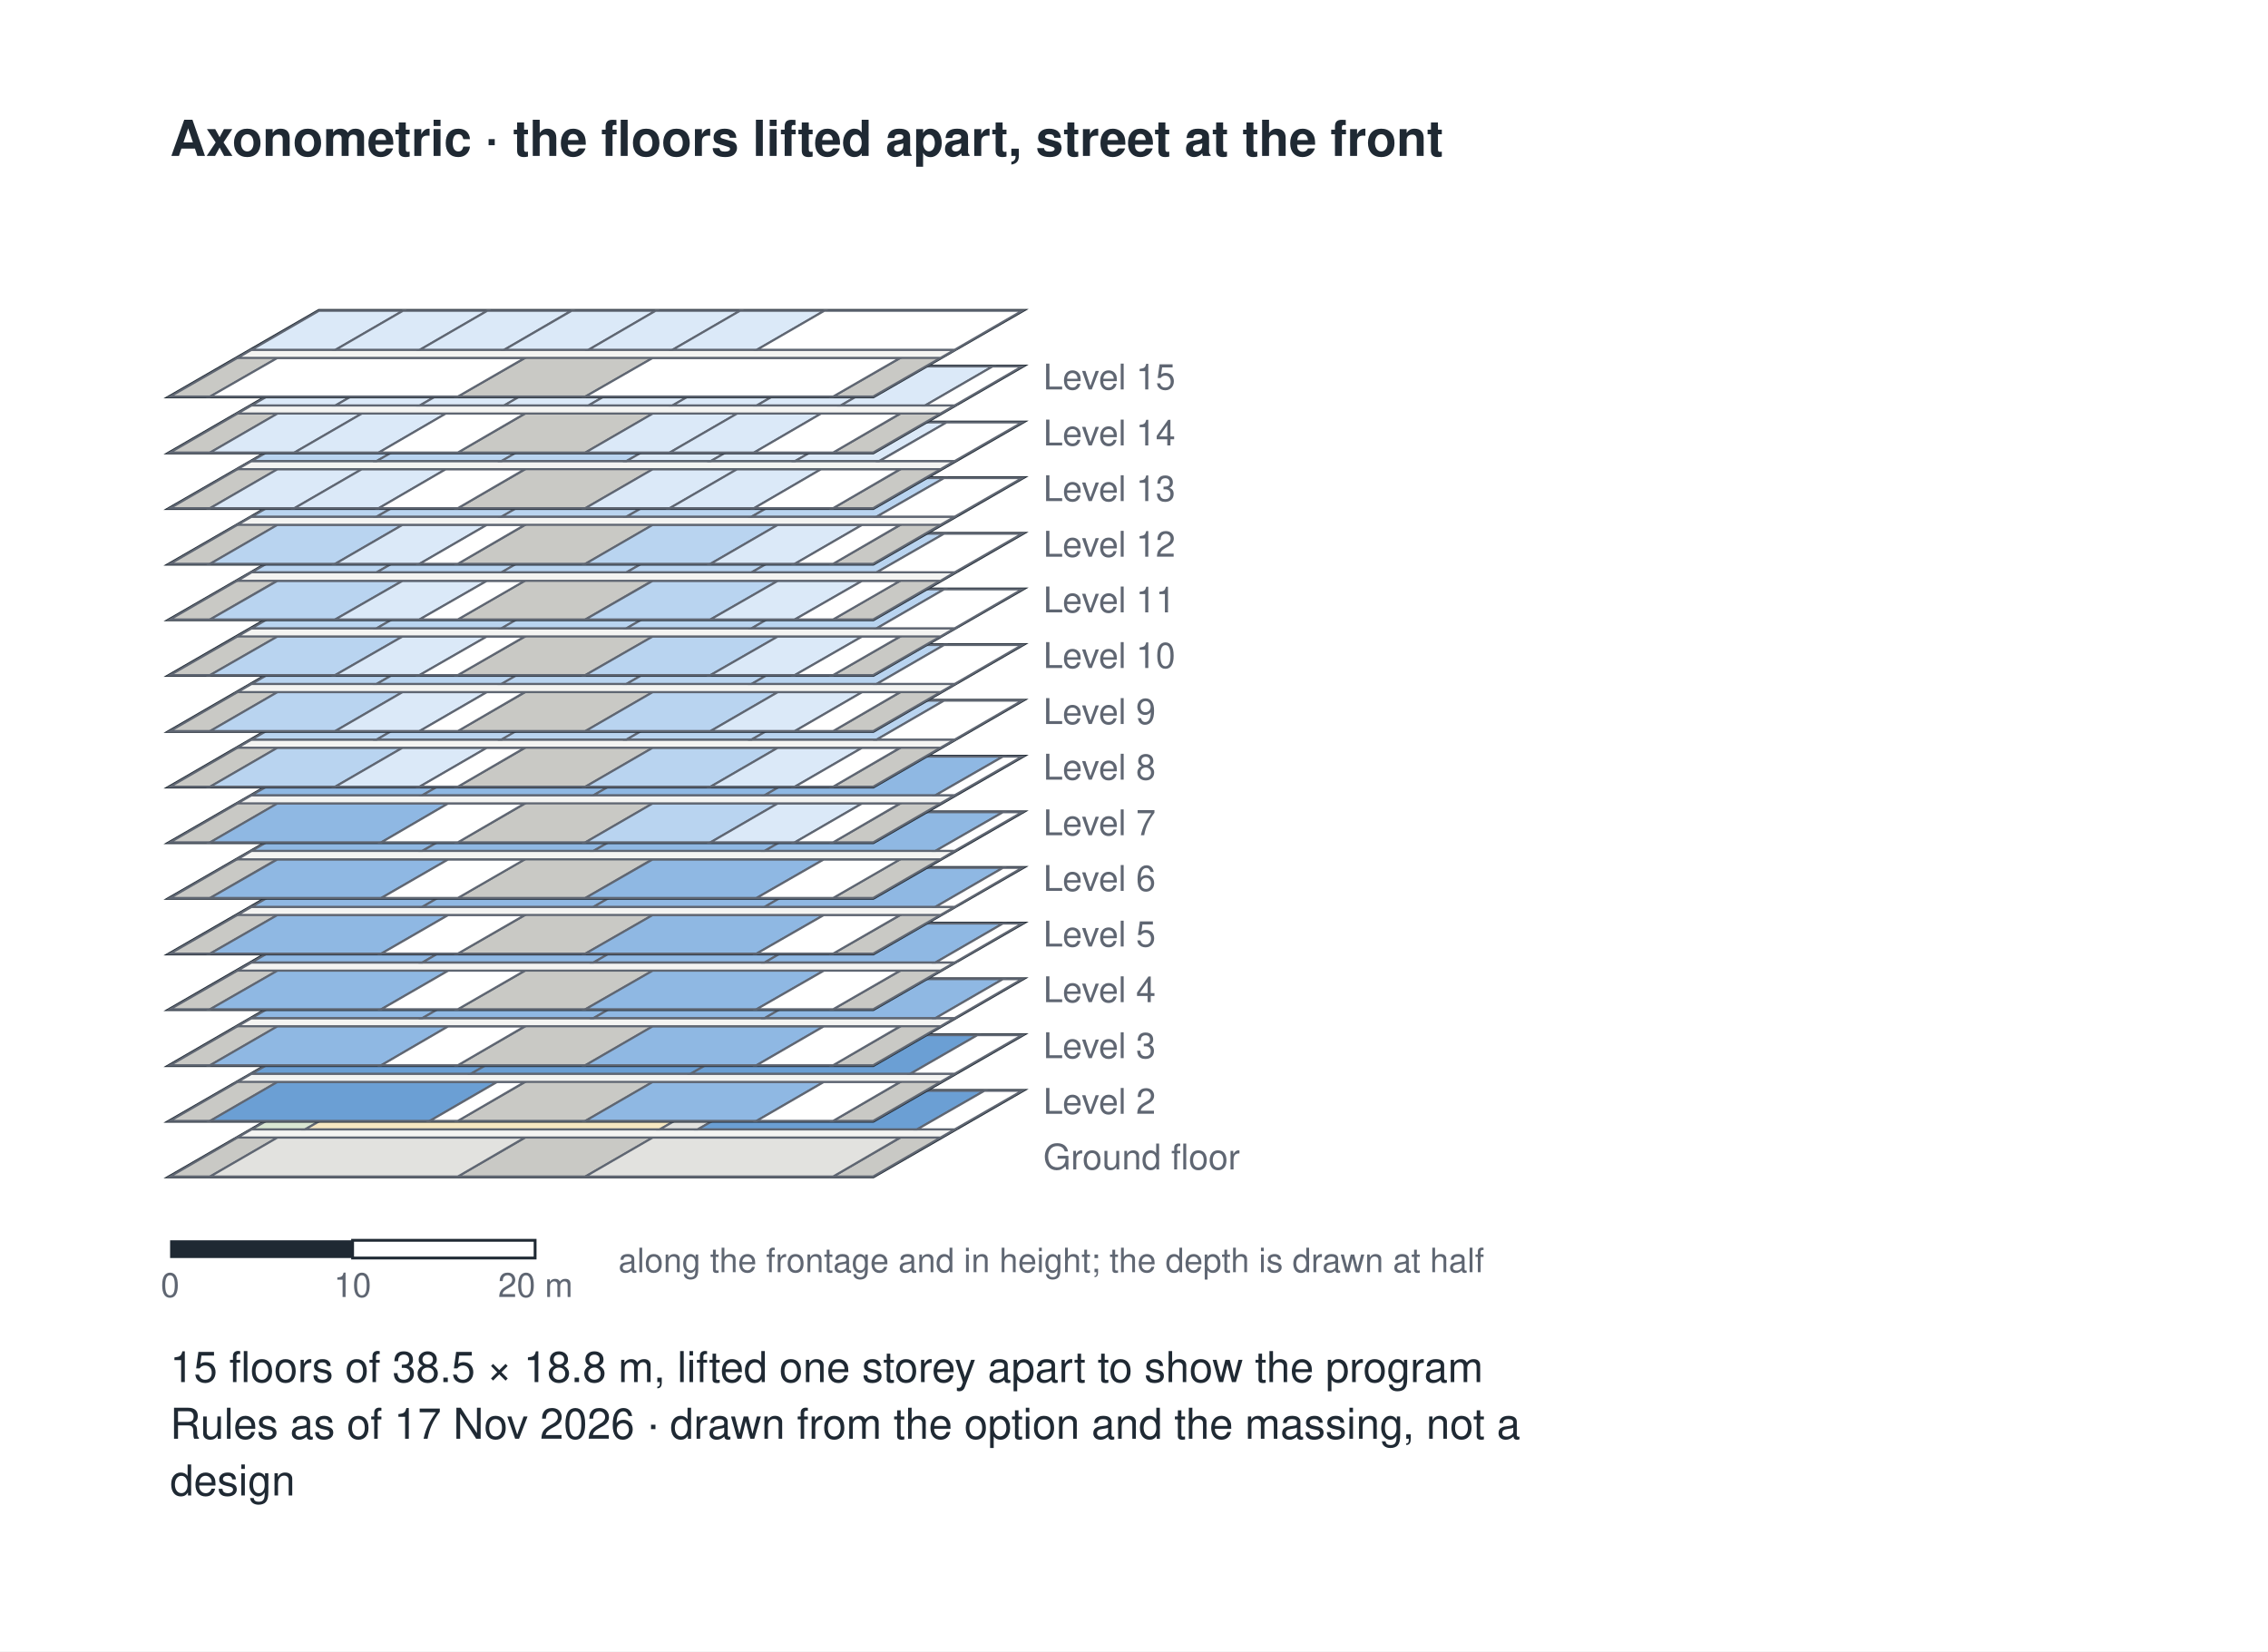
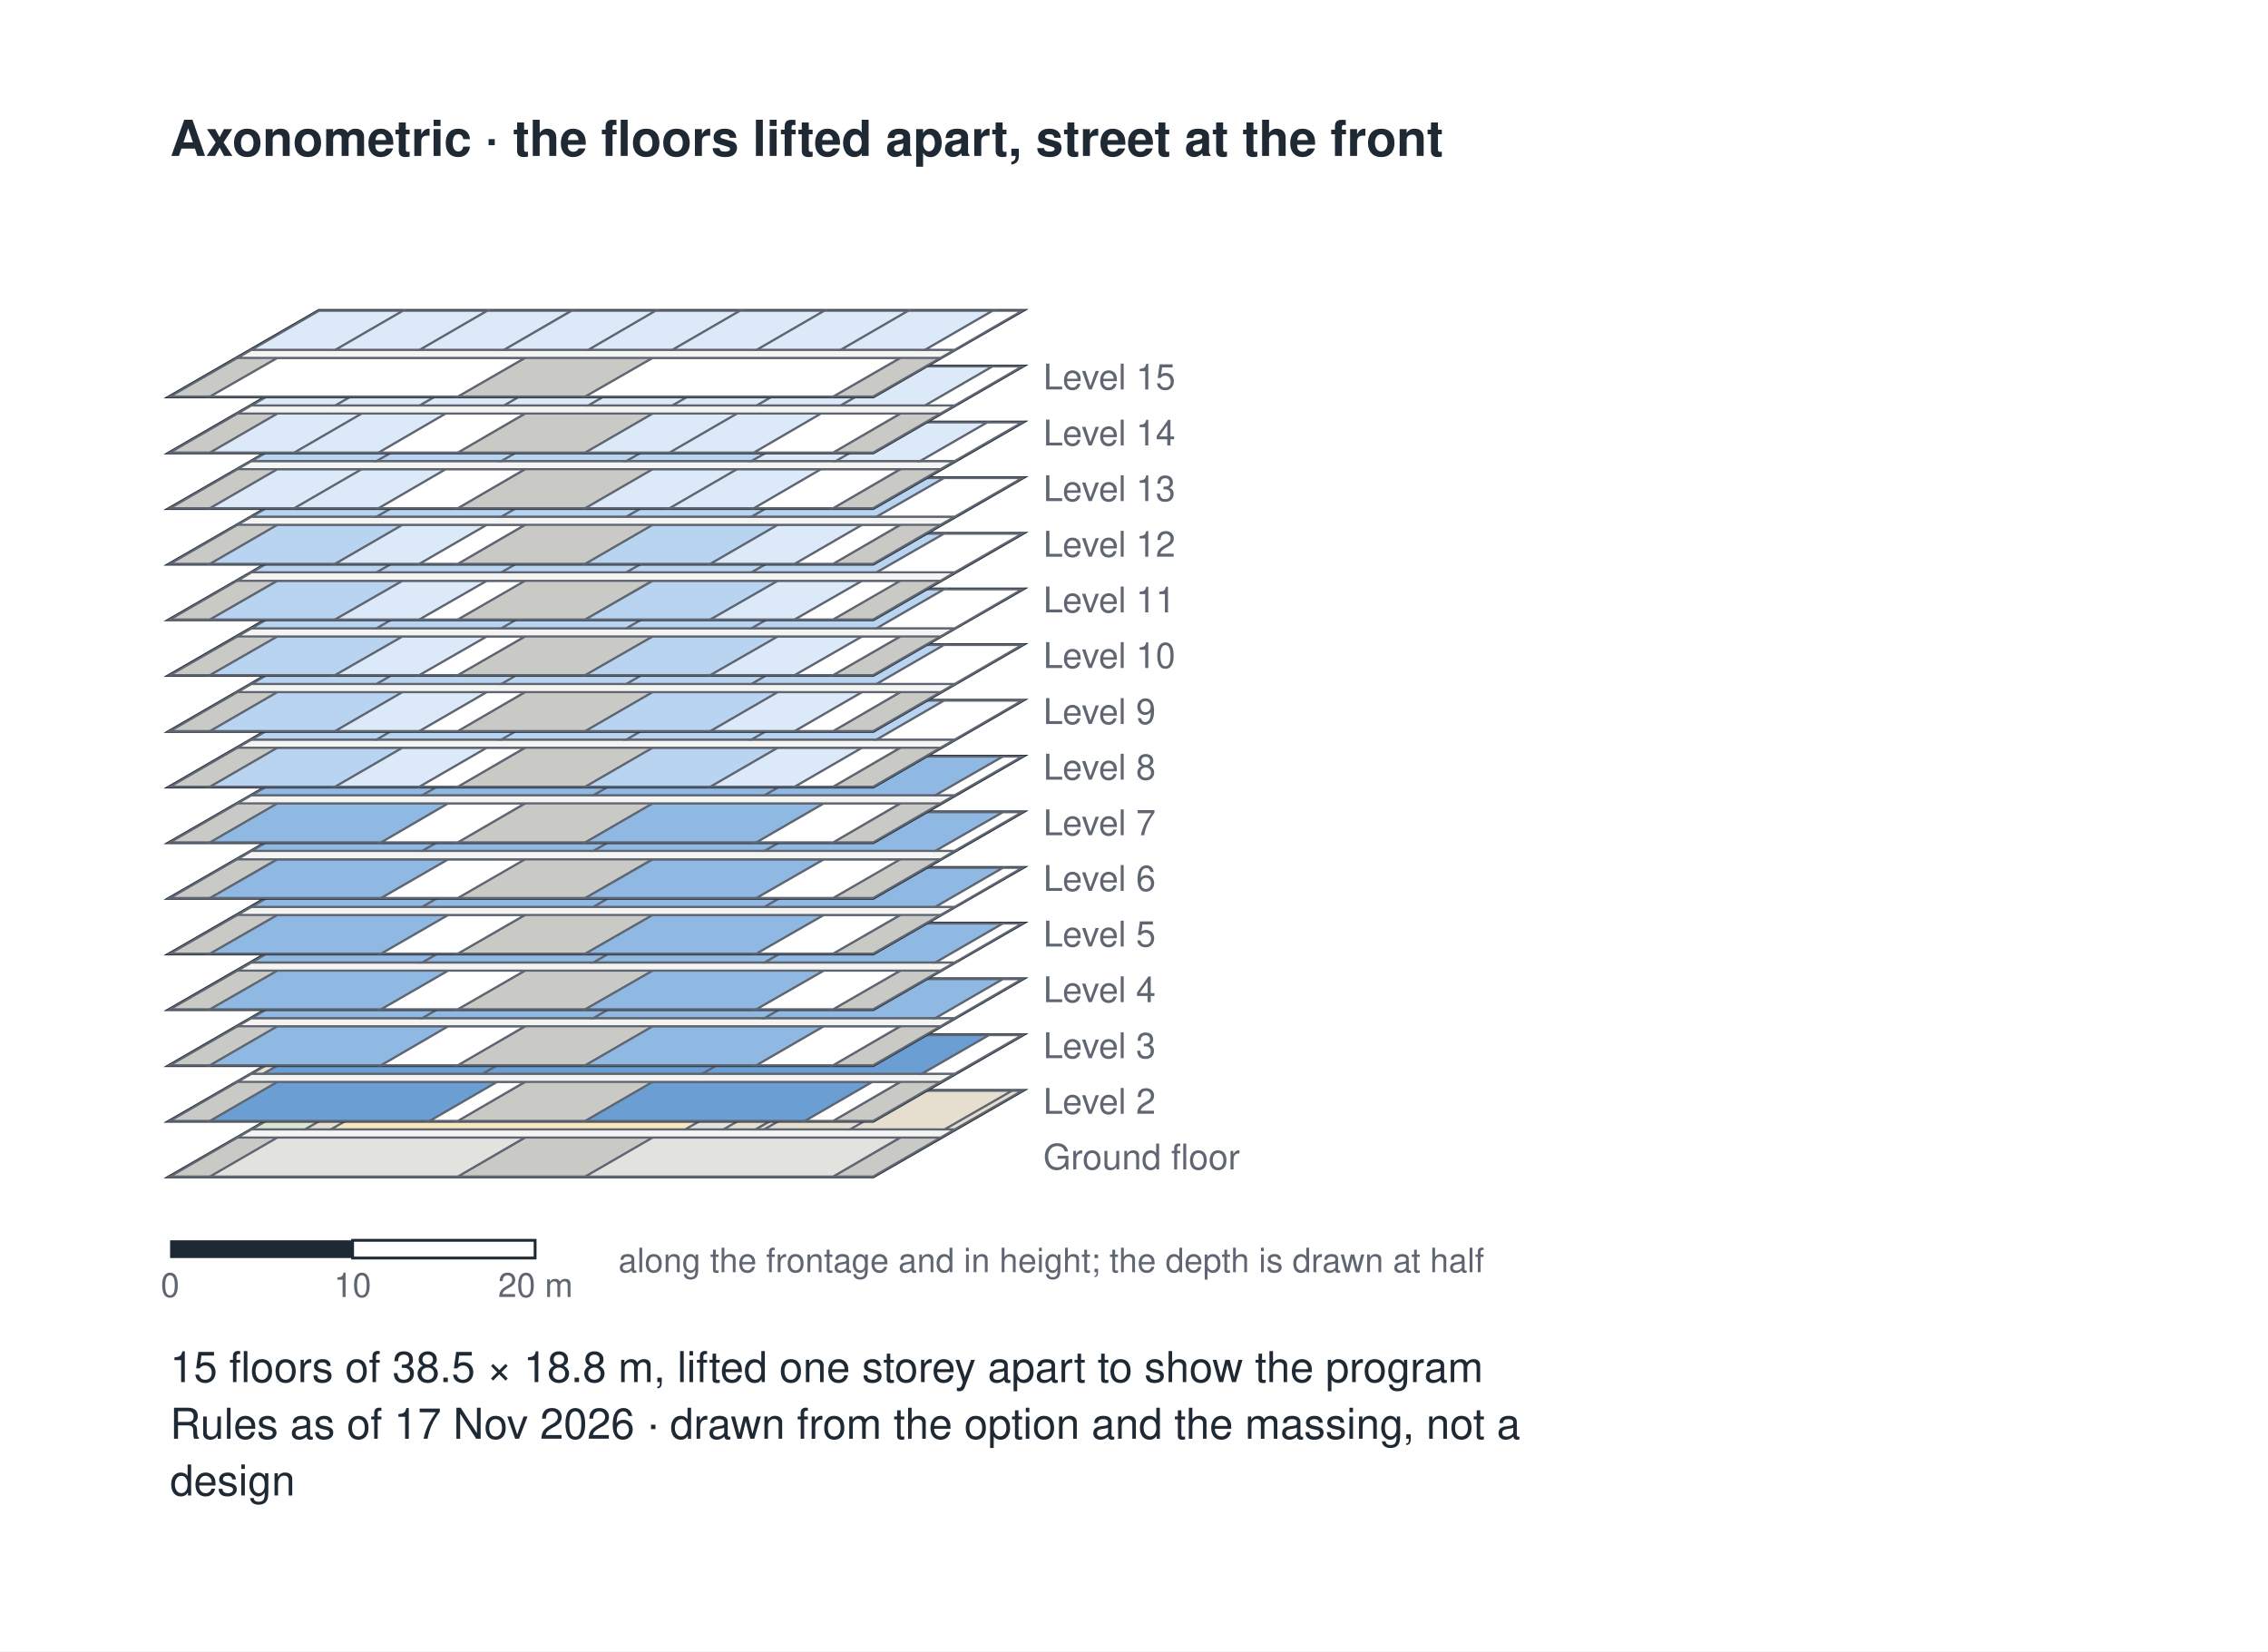
<svg xmlns="http://www.w3.org/2000/svg" width="640" height="466" viewBox="0 0 640 466" font-family="IBM Plex Sans, Helvetica, Arial, sans-serif" font-size="12" fill="#1f2933" role="img" aria-label="Axonometric of the stacked floors">
  <rect width="100%" height="100%" fill="#ffffff" />
  <text x="48" y="44" font-size="14" font-weight="600">Axonometric · the floors lifted apart, street at the front</text>
  <polygon points="90.0,307.8 288.4,307.8 246.4,332.0 48.0,332.0" fill="#f4f4f2" stroke="#1f2933" stroke-width="1" />
  <polygon points="71.0,318.7 82.3,318.7 59.3,332.0 48.0,332.0" fill="#c9c9c5" stroke="#5f6672" stroke-width="0.6" />
  <polygon points="152.2,318.7 188.2,318.7 165.2,332.0 129.2,332.0" fill="#c9c9c5" stroke="#5f6672" stroke-width="0.6" />
  <polygon points="258.1,318.7 269.4,318.7 246.4,332.0 235.1,332.0" fill="#c9c9c5" stroke="#5f6672" stroke-width="0.6" />
  <polygon points="78.3,321.0 148.1,321.0 129.2,332.0 59.3,332.0" fill="#e2e2df" stroke="#5f6672" stroke-width="0.6" />
  <polygon points="184.2,321.0 254.0,321.0 235.1,332.0 165.2,332.0" fill="#e2e2df" stroke="#5f6672" stroke-width="0.6" />
  <polygon points="71.0,318.7 269.4,318.7 265.4,321.0 67.0,321.0" fill="#f4f4f2" stroke="#5f6672" stroke-width="0.6" />
  <polygon points="90.0,307.8 105.1,307.8 86.1,318.7 71.0,318.7" fill="#d9e6d2" stroke="#5f6672" stroke-width="0.6" />
-   <polygon points="105.1,307.8 205.1,307.8 186.2,318.7 86.1,318.7" fill="#f6e7c1" stroke="#5f6672" stroke-width="0.6" />
-   <polygon points="205.1,307.8 215.9,307.8 196.9,318.7 186.2,318.7" fill="#e2e2df" stroke="#5f6672" stroke-width="0.6" />
-   <polygon points="215.9,307.8 277.8,307.8 258.8,318.7 196.9,318.7" fill="#6b9fd4" stroke="#5f6672" stroke-width="0.6" />
-   <polygon points="277.8,307.8 288.4,307.8 269.4,318.7 258.8,318.7" fill="#ffffff" stroke="#5f6672" stroke-width="0.6" />
+   <polygon points="105.1,307.8 112.4,307.8 93.4,318.7 86.1,318.7" fill="#e6dfd0" stroke="#5f6672" stroke-width="0.6" />
+   <polygon points="112.4,307.8 212.4,307.8 193.4,318.7 93.4,318.7" fill="#f6e7c1" stroke="#5f6672" stroke-width="0.6" />
+   <polygon points="212.4,307.8 223.1,307.8 204.2,318.7 193.4,318.7" fill="#e2e2df" stroke="#5f6672" stroke-width="0.6" />
+   <polygon points="223.1,307.8 232.2,307.8 213.2,318.7 204.2,318.7" fill="#e6dfd0" stroke="#5f6672" stroke-width="0.6" />
+   <polygon points="232.2,307.8 234.7,307.8 215.7,318.7 213.3,318.7" fill="#e6dfd0" stroke="#5f6672" stroke-width="0.6" />
+   <polygon points="234.7,307.8 258.9,307.8 240.0,318.7 215.7,318.7" fill="#e6dfd0" stroke="#5f6672" stroke-width="0.6" />
+   <polygon points="258.9,307.8 285.6,307.8 266.6,318.7 239.9,318.7" fill="#e6dfd0" stroke="#5f6672" stroke-width="0.6" />
+   <polygon points="285.6,307.8 288.4,307.8 269.4,318.7 266.6,318.7" fill="#e6dfd0" stroke="#5f6672" stroke-width="0.6" />
  <text x="294.4" y="330.0" font-size="10" fill="#5f6672">Ground floor</text>
  <polygon points="90.0,292.1 288.4,292.1 246.4,316.3 48.0,316.3" fill="#f4f4f2" stroke="#1f2933" stroke-width="1" />
  <polygon points="71.0,303.0 82.3,303.0 59.3,316.3 48.0,316.3" fill="#c9c9c5" stroke="#5f6672" stroke-width="0.6" />
  <polygon points="152.2,303.0 188.2,303.0 165.2,316.3 129.2,316.3" fill="#c9c9c5" stroke="#5f6672" stroke-width="0.6" />
  <polygon points="258.1,303.0 269.4,303.0 246.4,316.3 235.1,316.3" fill="#c9c9c5" stroke="#5f6672" stroke-width="0.6" />
  <polygon points="78.3,305.3 140.3,305.3 121.3,316.3 59.3,316.3" fill="#6b9fd4" stroke="#5f6672" stroke-width="0.6" />
-   <polygon points="184.2,305.3 232.5,305.3 213.5,316.3 165.2,316.3" fill="#8fb8e3" stroke="#5f6672" stroke-width="0.6" />
+   <polygon points="184.2,305.3 246.2,305.3 227.2,316.3 165.2,316.3" fill="#6b9fd4" stroke="#5f6672" stroke-width="0.6" />
  <polygon points="140.3,305.3 148.1,305.3 129.2,316.3 121.3,316.3" fill="#ffffff" stroke="#5f6672" stroke-width="0.6" />
-   <polygon points="232.5,305.3 254.0,305.3 235.1,316.3 213.5,316.3" fill="#ffffff" stroke="#5f6672" stroke-width="0.6" />
+   <polygon points="246.2,305.3 254.0,305.3 235.1,316.3 227.2,316.3" fill="#ffffff" stroke="#5f6672" stroke-width="0.6" />
  <polygon points="71.0,303.0 269.4,303.0 265.4,305.3 67.0,305.3" fill="#f4f4f2" stroke="#5f6672" stroke-width="0.6" />
-   <polygon points="90.0,292.1 151.9,292.1 132.9,303.0 71.0,303.0" fill="#6b9fd4" stroke="#5f6672" stroke-width="0.6" />
-   <polygon points="151.9,292.1 213.8,292.1 194.9,303.0 132.9,303.0" fill="#6b9fd4" stroke="#5f6672" stroke-width="0.6" />
-   <polygon points="213.9,292.1 275.8,292.1 256.9,303.0 194.9,303.0" fill="#6b9fd4" stroke="#5f6672" stroke-width="0.6" />
-   <polygon points="275.8,292.1 288.4,292.1 269.4,303.0 256.9,303.0" fill="#ffffff" stroke="#5f6672" stroke-width="0.6" />
+   <polygon points="90.0,292.1 93.3,292.1 74.3,303.0 71.0,303.0" fill="#e6dfd0" stroke="#5f6672" stroke-width="0.6" />
+   <polygon points="93.3,292.1 155.2,292.1 136.2,303.0 74.3,303.0" fill="#6b9fd4" stroke="#5f6672" stroke-width="0.6" />
+   <polygon points="155.2,292.1 217.1,292.1 198.2,303.0 136.2,303.0" fill="#6b9fd4" stroke="#5f6672" stroke-width="0.6" />
+   <polygon points="217.1,292.1 279.1,292.1 260.1,303.0 198.2,303.0" fill="#6b9fd4" stroke="#5f6672" stroke-width="0.6" />
+   <polygon points="279.1,292.1 288.4,292.1 269.4,303.0 260.2,303.0" fill="#ffffff" stroke="#5f6672" stroke-width="0.6" />
  <text x="294.4" y="314.3" font-size="10" fill="#5f6672">Level 2</text>
  <polygon points="90.0,276.3 288.4,276.3 246.4,300.6 48.0,300.6" fill="#f4f4f2" stroke="#1f2933" stroke-width="1" />
  <polygon points="71.0,287.3 82.3,287.3 59.3,300.6 48.0,300.6" fill="#c9c9c5" stroke="#5f6672" stroke-width="0.6" />
  <polygon points="152.2,287.3 188.2,287.3 165.2,300.6 129.2,300.6" fill="#c9c9c5" stroke="#5f6672" stroke-width="0.6" />
  <polygon points="258.1,287.3 269.4,287.3 246.4,300.6 235.1,300.6" fill="#c9c9c5" stroke="#5f6672" stroke-width="0.6" />
  <polygon points="78.3,289.6 126.5,289.6 107.6,300.6 59.3,300.6" fill="#8fb8e3" stroke="#5f6672" stroke-width="0.6" />
  <polygon points="184.2,289.6 232.5,289.6 213.5,300.6 165.2,300.6" fill="#8fb8e3" stroke="#5f6672" stroke-width="0.6" />
  <polygon points="126.5,289.6 148.1,289.6 129.2,300.6 107.6,300.6" fill="#ffffff" stroke="#5f6672" stroke-width="0.6" />
  <polygon points="232.5,289.6 254.0,289.6 235.1,300.6 213.5,300.6" fill="#ffffff" stroke="#5f6672" stroke-width="0.6" />
  <polygon points="71.0,287.3 269.4,287.3 265.4,289.6 67.0,289.6" fill="#f4f4f2" stroke="#5f6672" stroke-width="0.6" />
  <polygon points="90.0,276.3 138.2,276.3 119.2,287.3 71.0,287.3" fill="#8fb8e3" stroke="#5f6672" stroke-width="0.6" />
  <polygon points="138.2,276.3 186.4,276.3 167.5,287.3 119.2,287.3" fill="#8fb8e3" stroke="#5f6672" stroke-width="0.6" />
  <polygon points="186.5,276.3 234.7,276.3 215.8,287.3 167.5,287.3" fill="#8fb8e3" stroke="#5f6672" stroke-width="0.6" />
  <polygon points="234.7,276.3 283.0,276.3 264.0,287.3 215.8,287.3" fill="#8fb8e3" stroke="#5f6672" stroke-width="0.6" />
  <polygon points="283.0,276.3 288.4,276.3 269.4,287.3 264.0,287.3" fill="#ffffff" stroke="#5f6672" stroke-width="0.6" />
  <text x="294.4" y="298.6" font-size="10" fill="#5f6672">Level 3</text>
  <polygon points="90.0,260.6 288.4,260.6 246.4,284.8 48.0,284.8" fill="#f4f4f2" stroke="#1f2933" stroke-width="1" />
  <polygon points="71.0,271.6 82.3,271.6 59.3,284.8 48.0,284.8" fill="#c9c9c5" stroke="#5f6672" stroke-width="0.6" />
  <polygon points="152.2,271.6 188.2,271.6 165.2,284.8 129.2,284.8" fill="#c9c9c5" stroke="#5f6672" stroke-width="0.6" />
  <polygon points="258.1,271.6 269.4,271.6 246.4,284.8 235.1,284.8" fill="#c9c9c5" stroke="#5f6672" stroke-width="0.6" />
  <polygon points="78.3,273.9 126.5,273.9 107.6,284.8 59.3,284.8" fill="#8fb8e3" stroke="#5f6672" stroke-width="0.6" />
  <polygon points="184.2,273.9 232.5,273.9 213.5,284.8 165.2,284.8" fill="#8fb8e3" stroke="#5f6672" stroke-width="0.6" />
  <polygon points="126.5,273.9 148.1,273.9 129.2,284.8 107.6,284.8" fill="#ffffff" stroke="#5f6672" stroke-width="0.6" />
  <polygon points="232.5,273.9 254.0,273.9 235.1,284.8 213.5,284.8" fill="#ffffff" stroke="#5f6672" stroke-width="0.6" />
  <polygon points="71.0,271.6 269.4,271.6 265.4,273.9 67.0,273.9" fill="#f4f4f2" stroke="#5f6672" stroke-width="0.6" />
  <polygon points="90.0,260.6 138.2,260.6 119.2,271.6 71.0,271.6" fill="#8fb8e3" stroke="#5f6672" stroke-width="0.6" />
  <polygon points="138.2,260.6 186.4,260.6 167.5,271.6 119.2,271.6" fill="#8fb8e3" stroke="#5f6672" stroke-width="0.6" />
  <polygon points="186.5,260.6 234.7,260.6 215.8,271.6 167.5,271.6" fill="#8fb8e3" stroke="#5f6672" stroke-width="0.6" />
  <polygon points="234.7,260.6 283.0,260.6 264.0,271.6 215.8,271.6" fill="#8fb8e3" stroke="#5f6672" stroke-width="0.6" />
  <polygon points="283.0,260.6 288.4,260.6 269.4,271.6 264.0,271.6" fill="#ffffff" stroke="#5f6672" stroke-width="0.6" />
  <text x="294.4" y="282.8" font-size="10" fill="#5f6672">Level 4</text>
  <polygon points="90.0,244.9 288.4,244.9 246.4,269.1 48.0,269.1" fill="#f4f4f2" stroke="#1f2933" stroke-width="1" />
  <polygon points="71.0,255.9 82.3,255.9 59.3,269.1 48.0,269.1" fill="#c9c9c5" stroke="#5f6672" stroke-width="0.6" />
  <polygon points="152.2,255.9 188.2,255.9 165.2,269.1 129.2,269.1" fill="#c9c9c5" stroke="#5f6672" stroke-width="0.6" />
  <polygon points="258.1,255.9 269.4,255.9 246.4,269.1 235.1,269.1" fill="#c9c9c5" stroke="#5f6672" stroke-width="0.6" />
  <polygon points="78.3,258.2 126.5,258.2 107.6,269.1 59.3,269.1" fill="#8fb8e3" stroke="#5f6672" stroke-width="0.6" />
  <polygon points="184.2,258.2 232.5,258.2 213.5,269.1 165.2,269.1" fill="#8fb8e3" stroke="#5f6672" stroke-width="0.6" />
  <polygon points="126.5,258.2 148.1,258.2 129.2,269.1 107.6,269.1" fill="#ffffff" stroke="#5f6672" stroke-width="0.6" />
  <polygon points="232.5,258.2 254.0,258.2 235.1,269.1 213.5,269.1" fill="#ffffff" stroke="#5f6672" stroke-width="0.6" />
  <polygon points="71.0,255.9 269.4,255.9 265.4,258.2 67.0,258.2" fill="#f4f4f2" stroke="#5f6672" stroke-width="0.6" />
  <polygon points="90.0,244.9 138.2,244.9 119.2,255.9 71.0,255.9" fill="#8fb8e3" stroke="#5f6672" stroke-width="0.6" />
  <polygon points="138.2,244.9 186.4,244.9 167.5,255.9 119.2,255.9" fill="#8fb8e3" stroke="#5f6672" stroke-width="0.6" />
  <polygon points="186.5,244.9 234.7,244.9 215.8,255.9 167.5,255.9" fill="#8fb8e3" stroke="#5f6672" stroke-width="0.6" />
  <polygon points="234.7,244.9 283.0,244.9 264.0,255.9 215.8,255.9" fill="#8fb8e3" stroke="#5f6672" stroke-width="0.6" />
  <polygon points="283.0,244.9 288.4,244.9 269.4,255.9 264.0,255.9" fill="#ffffff" stroke="#5f6672" stroke-width="0.6" />
  <text x="294.4" y="267.1" font-size="10" fill="#5f6672">Level 5</text>
  <polygon points="90.0,229.2 288.4,229.2 246.4,253.4 48.0,253.4" fill="#f4f4f2" stroke="#1f2933" stroke-width="1" />
  <polygon points="71.0,240.1 82.3,240.1 59.3,253.4 48.0,253.4" fill="#c9c9c5" stroke="#5f6672" stroke-width="0.6" />
  <polygon points="152.2,240.1 188.2,240.1 165.2,253.4 129.2,253.4" fill="#c9c9c5" stroke="#5f6672" stroke-width="0.6" />
  <polygon points="258.1,240.1 269.4,240.1 246.4,253.4 235.1,253.4" fill="#c9c9c5" stroke="#5f6672" stroke-width="0.6" />
  <polygon points="78.3,242.5 126.5,242.5 107.6,253.4 59.3,253.4" fill="#8fb8e3" stroke="#5f6672" stroke-width="0.6" />
  <polygon points="184.2,242.5 232.5,242.5 213.5,253.4 165.2,253.4" fill="#8fb8e3" stroke="#5f6672" stroke-width="0.6" />
  <polygon points="126.5,242.5 148.1,242.5 129.2,253.4 107.6,253.4" fill="#ffffff" stroke="#5f6672" stroke-width="0.6" />
  <polygon points="232.5,242.5 254.0,242.5 235.1,253.4 213.5,253.4" fill="#ffffff" stroke="#5f6672" stroke-width="0.6" />
  <polygon points="71.0,240.1 269.4,240.1 265.4,242.5 67.0,242.5" fill="#f4f4f2" stroke="#5f6672" stroke-width="0.6" />
  <polygon points="90.0,229.2 138.2,229.2 119.2,240.1 71.0,240.1" fill="#8fb8e3" stroke="#5f6672" stroke-width="0.6" />
  <polygon points="138.2,229.2 186.4,229.2 167.5,240.1 119.2,240.1" fill="#8fb8e3" stroke="#5f6672" stroke-width="0.6" />
  <polygon points="186.5,229.2 234.7,229.2 215.8,240.1 167.5,240.1" fill="#8fb8e3" stroke="#5f6672" stroke-width="0.6" />
  <polygon points="234.7,229.2 283.0,229.2 264.0,240.1 215.8,240.1" fill="#8fb8e3" stroke="#5f6672" stroke-width="0.6" />
  <polygon points="283.0,229.2 288.4,229.2 269.4,240.1 264.0,240.1" fill="#ffffff" stroke="#5f6672" stroke-width="0.6" />
  <text x="294.4" y="251.4" font-size="10" fill="#5f6672">Level 6</text>
  <polygon points="90.0,213.5 288.4,213.5 246.4,237.7 48.0,237.7" fill="#f4f4f2" stroke="#1f2933" stroke-width="1" />
  <polygon points="71.0,224.4 82.3,224.4 59.3,237.7 48.0,237.7" fill="#c9c9c5" stroke="#5f6672" stroke-width="0.6" />
  <polygon points="152.2,224.4 188.2,224.4 165.2,237.7 129.2,237.7" fill="#c9c9c5" stroke="#5f6672" stroke-width="0.6" />
  <polygon points="258.1,224.4 269.4,224.4 246.4,237.7 235.1,237.7" fill="#c9c9c5" stroke="#5f6672" stroke-width="0.6" />
  <polygon points="78.3,226.7 126.5,226.7 107.6,237.7 59.3,237.7" fill="#8fb8e3" stroke="#5f6672" stroke-width="0.6" />
-   <polygon points="184.2,226.7 219.5,226.7 200.5,237.7 165.2,237.7" fill="#b9d4f0" stroke="#5f6672" stroke-width="0.6" />
-   <polygon points="219.5,226.7 243.3,226.7 224.3,237.7 200.5,237.7" fill="#dbe9f8" stroke="#5f6672" stroke-width="0.6" />
+   <polygon points="184.2,226.7 232.5,226.7 213.5,237.7 165.2,237.7" fill="#8fb8e3" stroke="#5f6672" stroke-width="0.6" />
  <polygon points="126.5,226.7 148.1,226.7 129.2,237.7 107.6,237.7" fill="#ffffff" stroke="#5f6672" stroke-width="0.6" />
-   <polygon points="243.3,226.7 254.0,226.7 235.1,237.7 224.3,237.7" fill="#ffffff" stroke="#5f6672" stroke-width="0.6" />
+   <polygon points="232.5,226.7 254.0,226.7 235.1,237.7 213.5,237.7" fill="#ffffff" stroke="#5f6672" stroke-width="0.6" />
  <polygon points="71.0,224.4 269.4,224.4 265.4,226.7 67.0,226.7" fill="#f4f4f2" stroke="#5f6672" stroke-width="0.6" />
  <polygon points="90.0,213.5 138.2,213.5 119.2,224.4 71.0,224.4" fill="#8fb8e3" stroke="#5f6672" stroke-width="0.6" />
  <polygon points="138.2,213.5 186.4,213.5 167.5,224.4 119.2,224.4" fill="#8fb8e3" stroke="#5f6672" stroke-width="0.6" />
  <polygon points="186.5,213.5 234.7,213.5 215.8,224.4 167.5,224.4" fill="#8fb8e3" stroke="#5f6672" stroke-width="0.6" />
  <polygon points="234.7,213.5 283.0,213.5 264.0,224.4 215.8,224.4" fill="#8fb8e3" stroke="#5f6672" stroke-width="0.6" />
  <polygon points="283.0,213.5 288.4,213.5 269.4,224.4 264.0,224.4" fill="#ffffff" stroke="#5f6672" stroke-width="0.6" />
  <text x="294.4" y="235.7" font-size="10" fill="#5f6672">Level 7</text>
  <polygon points="90.0,197.7 288.4,197.7 246.4,222.0 48.0,222.0" fill="#f4f4f2" stroke="#1f2933" stroke-width="1" />
  <polygon points="71.0,208.7 82.3,208.7 59.3,222.0 48.0,222.0" fill="#c9c9c5" stroke="#5f6672" stroke-width="0.6" />
  <polygon points="152.2,208.7 188.2,208.7 165.2,222.0 129.2,222.0" fill="#c9c9c5" stroke="#5f6672" stroke-width="0.6" />
  <polygon points="258.1,208.7 269.4,208.7 246.4,222.0 235.1,222.0" fill="#c9c9c5" stroke="#5f6672" stroke-width="0.6" />
  <polygon points="78.3,211.0 113.6,211.0 94.6,222.0 59.3,222.0" fill="#b9d4f0" stroke="#5f6672" stroke-width="0.6" />
  <polygon points="184.2,211.0 219.5,211.0 200.5,222.0 165.2,222.0" fill="#b9d4f0" stroke="#5f6672" stroke-width="0.6" />
  <polygon points="113.6,211.0 137.4,211.0 118.4,222.0 94.6,222.0" fill="#dbe9f8" stroke="#5f6672" stroke-width="0.6" />
  <polygon points="219.5,211.0 243.3,211.0 224.3,222.0 200.5,222.0" fill="#dbe9f8" stroke="#5f6672" stroke-width="0.6" />
  <polygon points="137.4,211.0 148.1,211.0 129.2,222.0 118.4,222.0" fill="#ffffff" stroke="#5f6672" stroke-width="0.6" />
  <polygon points="243.3,211.0 254.0,211.0 235.1,222.0 224.3,222.0" fill="#ffffff" stroke="#5f6672" stroke-width="0.6" />
  <polygon points="71.0,208.7 269.4,208.7 265.4,211.0 67.0,211.0" fill="#f4f4f2" stroke="#5f6672" stroke-width="0.6" />
  <polygon points="90.0,197.7 125.3,197.7 106.3,208.7 71.0,208.7" fill="#b9d4f0" stroke="#5f6672" stroke-width="0.6" />
  <polygon points="125.3,197.7 160.6,197.7 141.6,208.7 106.3,208.7" fill="#b9d4f0" stroke="#5f6672" stroke-width="0.6" />
  <polygon points="160.5,197.7 195.8,197.7 176.8,208.7 141.5,208.7" fill="#b9d4f0" stroke="#5f6672" stroke-width="0.6" />
  <polygon points="195.8,197.7 231.1,197.7 212.1,208.7 176.8,208.7" fill="#b9d4f0" stroke="#5f6672" stroke-width="0.6" />
  <polygon points="231.1,197.7 266.4,197.7 247.4,208.7 212.1,208.7" fill="#b9d4f0" stroke="#5f6672" stroke-width="0.6" />
  <polygon points="266.4,197.7 288.4,197.7 269.4,208.7 247.4,208.7" fill="#ffffff" stroke="#5f6672" stroke-width="0.6" />
  <text x="294.4" y="220.0" font-size="10" fill="#5f6672">Level 8</text>
  <polygon points="90.0,182.0 288.4,182.0 246.4,206.3 48.0,206.3" fill="#f4f4f2" stroke="#1f2933" stroke-width="1" />
  <polygon points="71.0,193.0 82.3,193.0 59.3,206.3 48.0,206.3" fill="#c9c9c5" stroke="#5f6672" stroke-width="0.6" />
  <polygon points="152.2,193.0 188.2,193.0 165.2,206.3 129.2,206.3" fill="#c9c9c5" stroke="#5f6672" stroke-width="0.6" />
  <polygon points="258.1,193.0 269.4,193.0 246.4,206.3 235.1,206.3" fill="#c9c9c5" stroke="#5f6672" stroke-width="0.6" />
  <polygon points="78.3,195.3 113.6,195.3 94.6,206.3 59.3,206.3" fill="#b9d4f0" stroke="#5f6672" stroke-width="0.6" />
  <polygon points="184.2,195.3 219.5,195.3 200.5,206.3 165.2,206.3" fill="#b9d4f0" stroke="#5f6672" stroke-width="0.6" />
  <polygon points="113.6,195.3 137.4,195.3 118.4,206.3 94.6,206.3" fill="#dbe9f8" stroke="#5f6672" stroke-width="0.6" />
  <polygon points="219.5,195.3 243.3,195.3 224.3,206.3 200.5,206.3" fill="#dbe9f8" stroke="#5f6672" stroke-width="0.6" />
  <polygon points="137.4,195.3 148.1,195.3 129.2,206.3 118.4,206.3" fill="#ffffff" stroke="#5f6672" stroke-width="0.6" />
  <polygon points="243.3,195.3 254.0,195.3 235.1,206.3 224.3,206.3" fill="#ffffff" stroke="#5f6672" stroke-width="0.6" />
  <polygon points="71.0,193.0 269.4,193.0 265.4,195.3 67.0,195.3" fill="#f4f4f2" stroke="#5f6672" stroke-width="0.6" />
  <polygon points="90.0,182.0 125.3,182.0 106.3,193.0 71.0,193.0" fill="#b9d4f0" stroke="#5f6672" stroke-width="0.6" />
  <polygon points="125.3,182.0 160.6,182.0 141.6,193.0 106.3,193.0" fill="#b9d4f0" stroke="#5f6672" stroke-width="0.6" />
  <polygon points="160.5,182.0 195.8,182.0 176.8,193.0 141.5,193.0" fill="#b9d4f0" stroke="#5f6672" stroke-width="0.6" />
  <polygon points="195.8,182.0 231.1,182.0 212.1,193.0 176.8,193.0" fill="#b9d4f0" stroke="#5f6672" stroke-width="0.6" />
  <polygon points="231.1,182.0 266.4,182.0 247.4,193.0 212.1,193.0" fill="#b9d4f0" stroke="#5f6672" stroke-width="0.6" />
  <polygon points="266.4,182.0 288.4,182.0 269.4,193.0 247.4,193.0" fill="#ffffff" stroke="#5f6672" stroke-width="0.6" />
  <text x="294.4" y="204.3" font-size="10" fill="#5f6672">Level 9</text>
  <polygon points="90.0,166.3 288.4,166.3 246.4,190.5 48.0,190.5" fill="#f4f4f2" stroke="#1f2933" stroke-width="1" />
  <polygon points="71.0,177.3 82.3,177.3 59.3,190.5 48.0,190.5" fill="#c9c9c5" stroke="#5f6672" stroke-width="0.6" />
  <polygon points="152.2,177.3 188.2,177.3 165.2,190.5 129.2,190.5" fill="#c9c9c5" stroke="#5f6672" stroke-width="0.6" />
  <polygon points="258.1,177.3 269.4,177.3 246.4,190.5 235.1,190.5" fill="#c9c9c5" stroke="#5f6672" stroke-width="0.6" />
  <polygon points="78.3,179.6 113.6,179.6 94.6,190.5 59.3,190.5" fill="#b9d4f0" stroke="#5f6672" stroke-width="0.6" />
  <polygon points="184.2,179.6 219.5,179.6 200.5,190.5 165.2,190.5" fill="#b9d4f0" stroke="#5f6672" stroke-width="0.6" />
  <polygon points="113.6,179.6 137.4,179.6 118.4,190.5 94.6,190.5" fill="#dbe9f8" stroke="#5f6672" stroke-width="0.6" />
  <polygon points="219.5,179.6 243.3,179.6 224.3,190.5 200.5,190.5" fill="#dbe9f8" stroke="#5f6672" stroke-width="0.6" />
  <polygon points="137.4,179.6 148.1,179.6 129.2,190.5 118.4,190.5" fill="#ffffff" stroke="#5f6672" stroke-width="0.6" />
  <polygon points="243.3,179.6 254.0,179.6 235.1,190.5 224.3,190.5" fill="#ffffff" stroke="#5f6672" stroke-width="0.6" />
  <polygon points="71.0,177.3 269.4,177.3 265.4,179.6 67.0,179.6" fill="#f4f4f2" stroke="#5f6672" stroke-width="0.6" />
  <polygon points="90.0,166.3 125.3,166.3 106.3,177.3 71.0,177.3" fill="#b9d4f0" stroke="#5f6672" stroke-width="0.6" />
  <polygon points="125.3,166.3 160.6,166.3 141.6,177.3 106.3,177.3" fill="#b9d4f0" stroke="#5f6672" stroke-width="0.6" />
  <polygon points="160.5,166.3 195.8,166.3 176.8,177.3 141.5,177.3" fill="#b9d4f0" stroke="#5f6672" stroke-width="0.6" />
  <polygon points="195.8,166.3 231.1,166.3 212.1,177.3 176.8,177.3" fill="#b9d4f0" stroke="#5f6672" stroke-width="0.6" />
  <polygon points="231.1,166.3 266.4,166.3 247.4,177.3 212.1,177.3" fill="#b9d4f0" stroke="#5f6672" stroke-width="0.6" />
  <polygon points="266.4,166.3 288.4,166.3 269.4,177.3 247.4,177.3" fill="#ffffff" stroke="#5f6672" stroke-width="0.6" />
  <text x="294.4" y="188.5" font-size="10" fill="#5f6672">Level 10</text>
  <polygon points="90.0,150.6 288.4,150.6 246.4,174.8 48.0,174.8" fill="#f4f4f2" stroke="#1f2933" stroke-width="1" />
  <polygon points="71.0,161.5 82.3,161.5 59.3,174.8 48.0,174.8" fill="#c9c9c5" stroke="#5f6672" stroke-width="0.6" />
  <polygon points="152.2,161.5 188.2,161.5 165.2,174.8 129.2,174.8" fill="#c9c9c5" stroke="#5f6672" stroke-width="0.6" />
  <polygon points="258.1,161.5 269.4,161.5 246.4,174.8 235.1,174.8" fill="#c9c9c5" stroke="#5f6672" stroke-width="0.6" />
  <polygon points="78.3,163.9 113.6,163.9 94.6,174.8 59.3,174.8" fill="#b9d4f0" stroke="#5f6672" stroke-width="0.6" />
  <polygon points="184.2,163.9 219.5,163.9 200.5,174.8 165.2,174.8" fill="#b9d4f0" stroke="#5f6672" stroke-width="0.6" />
  <polygon points="113.6,163.9 137.4,163.9 118.4,174.8 94.6,174.8" fill="#dbe9f8" stroke="#5f6672" stroke-width="0.6" />
  <polygon points="219.5,163.9 243.3,163.9 224.3,174.8 200.5,174.8" fill="#dbe9f8" stroke="#5f6672" stroke-width="0.6" />
  <polygon points="137.4,163.9 148.1,163.9 129.2,174.8 118.4,174.8" fill="#ffffff" stroke="#5f6672" stroke-width="0.6" />
  <polygon points="243.3,163.9 254.0,163.9 235.1,174.8 224.3,174.8" fill="#ffffff" stroke="#5f6672" stroke-width="0.6" />
  <polygon points="71.0,161.5 269.4,161.5 265.4,163.9 67.0,163.9" fill="#f4f4f2" stroke="#5f6672" stroke-width="0.6" />
  <polygon points="90.0,150.6 125.3,150.6 106.3,161.5 71.0,161.5" fill="#b9d4f0" stroke="#5f6672" stroke-width="0.6" />
  <polygon points="125.3,150.6 160.6,150.6 141.6,161.5 106.3,161.5" fill="#b9d4f0" stroke="#5f6672" stroke-width="0.6" />
  <polygon points="160.5,150.6 195.8,150.6 176.8,161.5 141.5,161.5" fill="#b9d4f0" stroke="#5f6672" stroke-width="0.6" />
  <polygon points="195.8,150.6 231.1,150.6 212.1,161.5 176.8,161.5" fill="#b9d4f0" stroke="#5f6672" stroke-width="0.6" />
  <polygon points="231.1,150.6 266.4,150.6 247.4,161.5 212.1,161.5" fill="#b9d4f0" stroke="#5f6672" stroke-width="0.6" />
  <polygon points="266.4,150.6 288.4,150.6 269.4,161.5 247.4,161.5" fill="#ffffff" stroke="#5f6672" stroke-width="0.6" />
  <text x="294.4" y="172.8" font-size="10" fill="#5f6672">Level 11</text>
  <polygon points="90.0,134.9 288.4,134.9 246.4,159.1 48.0,159.1" fill="#f4f4f2" stroke="#1f2933" stroke-width="1" />
  <polygon points="71.0,145.8 82.3,145.8 59.3,159.1 48.0,159.1" fill="#c9c9c5" stroke="#5f6672" stroke-width="0.6" />
  <polygon points="152.2,145.8 188.2,145.8 165.2,159.1 129.2,159.1" fill="#c9c9c5" stroke="#5f6672" stroke-width="0.6" />
  <polygon points="258.1,145.8 269.4,145.8 246.4,159.1 235.1,159.1" fill="#c9c9c5" stroke="#5f6672" stroke-width="0.6" />
  <polygon points="78.3,148.1 113.6,148.1 94.6,159.1 59.3,159.1" fill="#b9d4f0" stroke="#5f6672" stroke-width="0.6" />
  <polygon points="184.2,148.1 219.5,148.1 200.5,159.1 165.2,159.1" fill="#b9d4f0" stroke="#5f6672" stroke-width="0.6" />
  <polygon points="113.6,148.1 137.4,148.1 118.4,159.1 94.6,159.1" fill="#dbe9f8" stroke="#5f6672" stroke-width="0.6" />
  <polygon points="219.5,148.1 243.3,148.1 224.3,159.1 200.5,159.1" fill="#dbe9f8" stroke="#5f6672" stroke-width="0.6" />
  <polygon points="137.4,148.1 148.1,148.1 129.2,159.1 118.4,159.1" fill="#ffffff" stroke="#5f6672" stroke-width="0.6" />
  <polygon points="243.3,148.1 254.0,148.1 235.1,159.1 224.3,159.1" fill="#ffffff" stroke="#5f6672" stroke-width="0.6" />
  <polygon points="71.0,145.8 269.4,145.8 265.4,148.1 67.0,148.1" fill="#f4f4f2" stroke="#5f6672" stroke-width="0.6" />
  <polygon points="90.0,134.9 125.3,134.9 106.3,145.8 71.0,145.8" fill="#b9d4f0" stroke="#5f6672" stroke-width="0.6" />
  <polygon points="125.3,134.9 160.6,134.9 141.6,145.8 106.3,145.8" fill="#b9d4f0" stroke="#5f6672" stroke-width="0.6" />
  <polygon points="160.5,134.9 195.8,134.9 176.8,145.8 141.5,145.8" fill="#b9d4f0" stroke="#5f6672" stroke-width="0.6" />
  <polygon points="195.8,134.9 231.1,134.9 212.1,145.8 176.8,145.8" fill="#b9d4f0" stroke="#5f6672" stroke-width="0.6" />
  <polygon points="231.1,134.9 266.4,134.9 247.4,145.8 212.1,145.8" fill="#b9d4f0" stroke="#5f6672" stroke-width="0.6" />
  <polygon points="266.4,134.9 288.4,134.9 269.4,145.8 247.4,145.8" fill="#ffffff" stroke="#5f6672" stroke-width="0.6" />
  <text x="294.4" y="157.1" font-size="10" fill="#5f6672">Level 12</text>
  <polygon points="90.0,119.2 288.4,119.2 246.4,143.4 48.0,143.4" fill="#f4f4f2" stroke="#1f2933" stroke-width="1" />
  <polygon points="71.0,130.1 82.3,130.1 59.3,143.4 48.0,143.4" fill="#c9c9c5" stroke="#5f6672" stroke-width="0.6" />
  <polygon points="152.2,130.1 188.2,130.1 165.2,143.4 129.2,143.4" fill="#c9c9c5" stroke="#5f6672" stroke-width="0.6" />
  <polygon points="258.1,130.1 269.4,130.1 246.4,143.4 235.1,143.4" fill="#c9c9c5" stroke="#5f6672" stroke-width="0.6" />
  <polygon points="78.3,132.4 102.1,132.4 83.1,143.4 59.3,143.4" fill="#dbe9f8" stroke="#5f6672" stroke-width="0.6" />
  <polygon points="102.1,132.4 125.8,132.4 106.9,143.4 83.1,143.4" fill="#dbe9f8" stroke="#5f6672" stroke-width="0.6" />
  <polygon points="184.2,132.4 208.0,132.4 189.0,143.4 165.2,143.4" fill="#dbe9f8" stroke="#5f6672" stroke-width="0.6" />
  <polygon points="208.0,132.4 231.7,132.4 212.8,143.4 189.0,143.4" fill="#dbe9f8" stroke="#5f6672" stroke-width="0.6" />
  <polygon points="125.8,132.4 148.1,132.4 129.2,143.4 106.9,143.4" fill="#ffffff" stroke="#5f6672" stroke-width="0.6" />
  <polygon points="231.7,132.4 254.0,132.4 235.1,143.4 212.8,143.4" fill="#ffffff" stroke="#5f6672" stroke-width="0.6" />
  <polygon points="71.0,130.1 269.4,130.1 265.4,132.4 67.0,132.4" fill="#f4f4f2" stroke="#5f6672" stroke-width="0.6" />
  <polygon points="90.0,119.2 125.3,119.2 106.3,130.1 71.0,130.1" fill="#b9d4f0" stroke="#5f6672" stroke-width="0.6" />
  <polygon points="125.3,119.2 160.6,119.2 141.6,130.1 106.3,130.1" fill="#b9d4f0" stroke="#5f6672" stroke-width="0.6" />
  <polygon points="160.5,119.2 195.8,119.2 176.8,130.1 141.5,130.1" fill="#b9d4f0" stroke="#5f6672" stroke-width="0.6" />
-   <polygon points="195.8,119.2 219.6,119.2 200.6,130.1 176.8,130.1" fill="#dbe9f8" stroke="#5f6672" stroke-width="0.6" />
-   <polygon points="219.6,119.2 243.3,119.2 224.4,130.1 200.6,130.1" fill="#dbe9f8" stroke="#5f6672" stroke-width="0.6" />
-   <polygon points="243.3,119.2 267.1,119.2 248.1,130.1 224.4,130.1" fill="#dbe9f8" stroke="#5f6672" stroke-width="0.6" />
-   <polygon points="267.1,119.2 288.4,119.2 269.4,130.1 248.2,130.1" fill="#ffffff" stroke="#5f6672" stroke-width="0.6" />
+   <polygon points="195.8,119.2 231.1,119.2 212.1,130.1 176.8,130.1" fill="#b9d4f0" stroke="#5f6672" stroke-width="0.6" />
+   <polygon points="231.1,119.2 254.9,119.2 235.9,130.1 212.1,130.1" fill="#dbe9f8" stroke="#5f6672" stroke-width="0.6" />
+   <polygon points="254.9,119.2 278.6,119.2 259.7,130.1 235.9,130.1" fill="#dbe9f8" stroke="#5f6672" stroke-width="0.6" />
+   <polygon points="278.6,119.2 288.4,119.2 269.4,130.1 259.7,130.1" fill="#ffffff" stroke="#5f6672" stroke-width="0.6" />
  <text x="294.4" y="141.4" font-size="10" fill="#5f6672">Level 13</text>
  <polygon points="90.0,103.4 288.4,103.4 246.4,127.7 48.0,127.7" fill="#f4f4f2" stroke="#1f2933" stroke-width="1" />
  <polygon points="71.0,114.4 82.3,114.4 59.3,127.7 48.0,127.7" fill="#c9c9c5" stroke="#5f6672" stroke-width="0.6" />
  <polygon points="152.2,114.4 188.2,114.4 165.2,127.7 129.2,127.7" fill="#c9c9c5" stroke="#5f6672" stroke-width="0.6" />
  <polygon points="258.1,114.4 269.4,114.4 246.4,127.7 235.1,127.7" fill="#c9c9c5" stroke="#5f6672" stroke-width="0.6" />
  <polygon points="78.3,116.7 102.1,116.7 83.1,127.7 59.3,127.7" fill="#dbe9f8" stroke="#5f6672" stroke-width="0.6" />
  <polygon points="102.1,116.7 125.8,116.7 106.9,127.7 83.1,127.7" fill="#dbe9f8" stroke="#5f6672" stroke-width="0.6" />
  <polygon points="184.2,116.7 208.0,116.7 189.0,127.7 165.2,127.7" fill="#dbe9f8" stroke="#5f6672" stroke-width="0.6" />
  <polygon points="208.0,116.7 231.7,116.7 212.8,127.7 189.0,127.7" fill="#dbe9f8" stroke="#5f6672" stroke-width="0.6" />
  <polygon points="125.8,116.7 148.1,116.7 129.2,127.7 106.9,127.7" fill="#ffffff" stroke="#5f6672" stroke-width="0.6" />
  <polygon points="231.7,116.7 254.0,116.7 235.1,127.7 212.8,127.7" fill="#ffffff" stroke="#5f6672" stroke-width="0.6" />
  <polygon points="71.0,114.4 269.4,114.4 265.4,116.7 67.0,116.7" fill="#f4f4f2" stroke="#5f6672" stroke-width="0.6" />
  <polygon points="90.0,103.4 113.7,103.4 94.7,114.4 71.0,114.4" fill="#dbe9f8" stroke="#5f6672" stroke-width="0.6" />
  <polygon points="113.7,103.4 137.5,103.4 118.5,114.4 94.7,114.4" fill="#dbe9f8" stroke="#5f6672" stroke-width="0.6" />
  <polygon points="137.5,103.4 161.2,103.4 142.3,114.4 118.5,114.4" fill="#dbe9f8" stroke="#5f6672" stroke-width="0.6" />
  <polygon points="161.3,103.4 185.0,103.4 166.1,114.4 142.3,114.4" fill="#dbe9f8" stroke="#5f6672" stroke-width="0.6" />
  <polygon points="185.0,103.4 208.8,103.4 189.8,114.4 166.1,114.4" fill="#dbe9f8" stroke="#5f6672" stroke-width="0.6" />
  <polygon points="208.8,103.4 232.6,103.4 213.6,114.4 189.8,114.4" fill="#dbe9f8" stroke="#5f6672" stroke-width="0.6" />
  <polygon points="232.6,103.4 256.3,103.4 237.3,114.4 213.6,114.4" fill="#dbe9f8" stroke="#5f6672" stroke-width="0.6" />
  <polygon points="256.3,103.4 280.1,103.4 261.1,114.4 237.3,114.4" fill="#dbe9f8" stroke="#5f6672" stroke-width="0.6" />
  <polygon points="280.1,103.4 288.4,103.4 269.4,114.4 261.1,114.4" fill="#ffffff" stroke="#5f6672" stroke-width="0.6" />
  <text x="294.4" y="125.7" font-size="10" fill="#5f6672">Level 14</text>
  <polygon points="90.0,87.7 288.4,87.7 246.4,111.9 48.0,111.9" fill="#f4f4f2" stroke="#1f2933" stroke-width="1" />
  <polygon points="71.0,98.7 82.3,98.7 59.3,111.9 48.0,111.9" fill="#c9c9c5" stroke="#5f6672" stroke-width="0.6" />
  <polygon points="152.2,98.7 188.2,98.7 165.2,111.9 129.2,111.9" fill="#c9c9c5" stroke="#5f6672" stroke-width="0.6" />
  <polygon points="258.1,98.7 269.4,98.7 246.4,111.9 235.1,111.9" fill="#c9c9c5" stroke="#5f6672" stroke-width="0.6" />
  <polygon points="78.3,101.0 148.1,101.0 129.2,111.9 59.3,111.9" fill="#ffffff" stroke="#5f6672" stroke-width="0.6" />
  <polygon points="184.2,101.0 254.0,101.0 235.1,111.9 165.2,111.9" fill="#ffffff" stroke="#5f6672" stroke-width="0.6" />
  <polygon points="71.0,98.7 269.4,98.7 265.4,101.0 67.0,101.0" fill="#f4f4f2" stroke="#5f6672" stroke-width="0.6" />
  <polygon points="90.0,87.7 113.7,87.7 94.7,98.7 71.0,98.7" fill="#dbe9f8" stroke="#5f6672" stroke-width="0.6" />
  <polygon points="113.7,87.7 137.5,87.7 118.5,98.7 94.7,98.7" fill="#dbe9f8" stroke="#5f6672" stroke-width="0.6" />
  <polygon points="137.5,87.7 161.2,87.7 142.3,98.7 118.5,98.7" fill="#dbe9f8" stroke="#5f6672" stroke-width="0.6" />
  <polygon points="161.3,87.7 185.0,87.7 166.1,98.7 142.3,98.7" fill="#dbe9f8" stroke="#5f6672" stroke-width="0.6" />
  <polygon points="185.0,87.7 208.8,87.7 189.8,98.7 166.1,98.7" fill="#dbe9f8" stroke="#5f6672" stroke-width="0.6" />
  <polygon points="208.8,87.7 232.6,87.7 213.6,98.7 189.8,98.7" fill="#dbe9f8" stroke="#5f6672" stroke-width="0.6" />
-   <polygon points="232.6,87.7 288.4,87.7 269.4,98.7 213.6,98.7" fill="#ffffff" stroke="#5f6672" stroke-width="0.6" />
+   <polygon points="232.6,87.7 256.3,87.7 237.3,98.7 213.6,98.7" fill="#dbe9f8" stroke="#5f6672" stroke-width="0.6" />
+   <polygon points="256.3,87.7 280.1,87.7 261.1,98.7 237.3,98.7" fill="#dbe9f8" stroke="#5f6672" stroke-width="0.6" />
+   <polygon points="280.1,87.7 288.4,87.7 269.4,98.7 261.1,98.7" fill="#ffffff" stroke="#5f6672" stroke-width="0.6" />
  <text x="294.4" y="109.9" font-size="10" fill="#5f6672">Level 15</text>
  <rect x="48.0" y="350.0" width="51.5" height="5" fill="#1f2933" />
  <rect x="99.5" y="350.0" width="51.5" height="5" fill="#ffffff" stroke="#1f2933" stroke-width="0.8" />
  <text x="48.0" y="366.0" font-size="9.5" text-anchor="middle" fill="#5f6672">0</text>
  <text x="99.5" y="366.0" font-size="9.5" text-anchor="middle" fill="#5f6672">10</text>
  <text x="151.1" y="366.0" font-size="9.5" text-anchor="middle" fill="#5f6672">20 m</text>
  <text x="174.5" y="359.0" font-size="9.5" fill="#5f6672">along the frontage and in height; the depth is drawn at half</text>
  <text x="48.0" y="390.0" font-size="12" fill="#1f2933">15 floors of 38.5 × 18.8 m, lifted one storey apart to show the program</text>
  <text x="48.0" y="406.0" font-size="12" fill="#1f2933">Rules as of 17 Nov 2026 · drawn from the option and the massing, not a</text>
  <text x="48.0" y="422.0" font-size="12" fill="#1f2933">design</text>
</svg>
